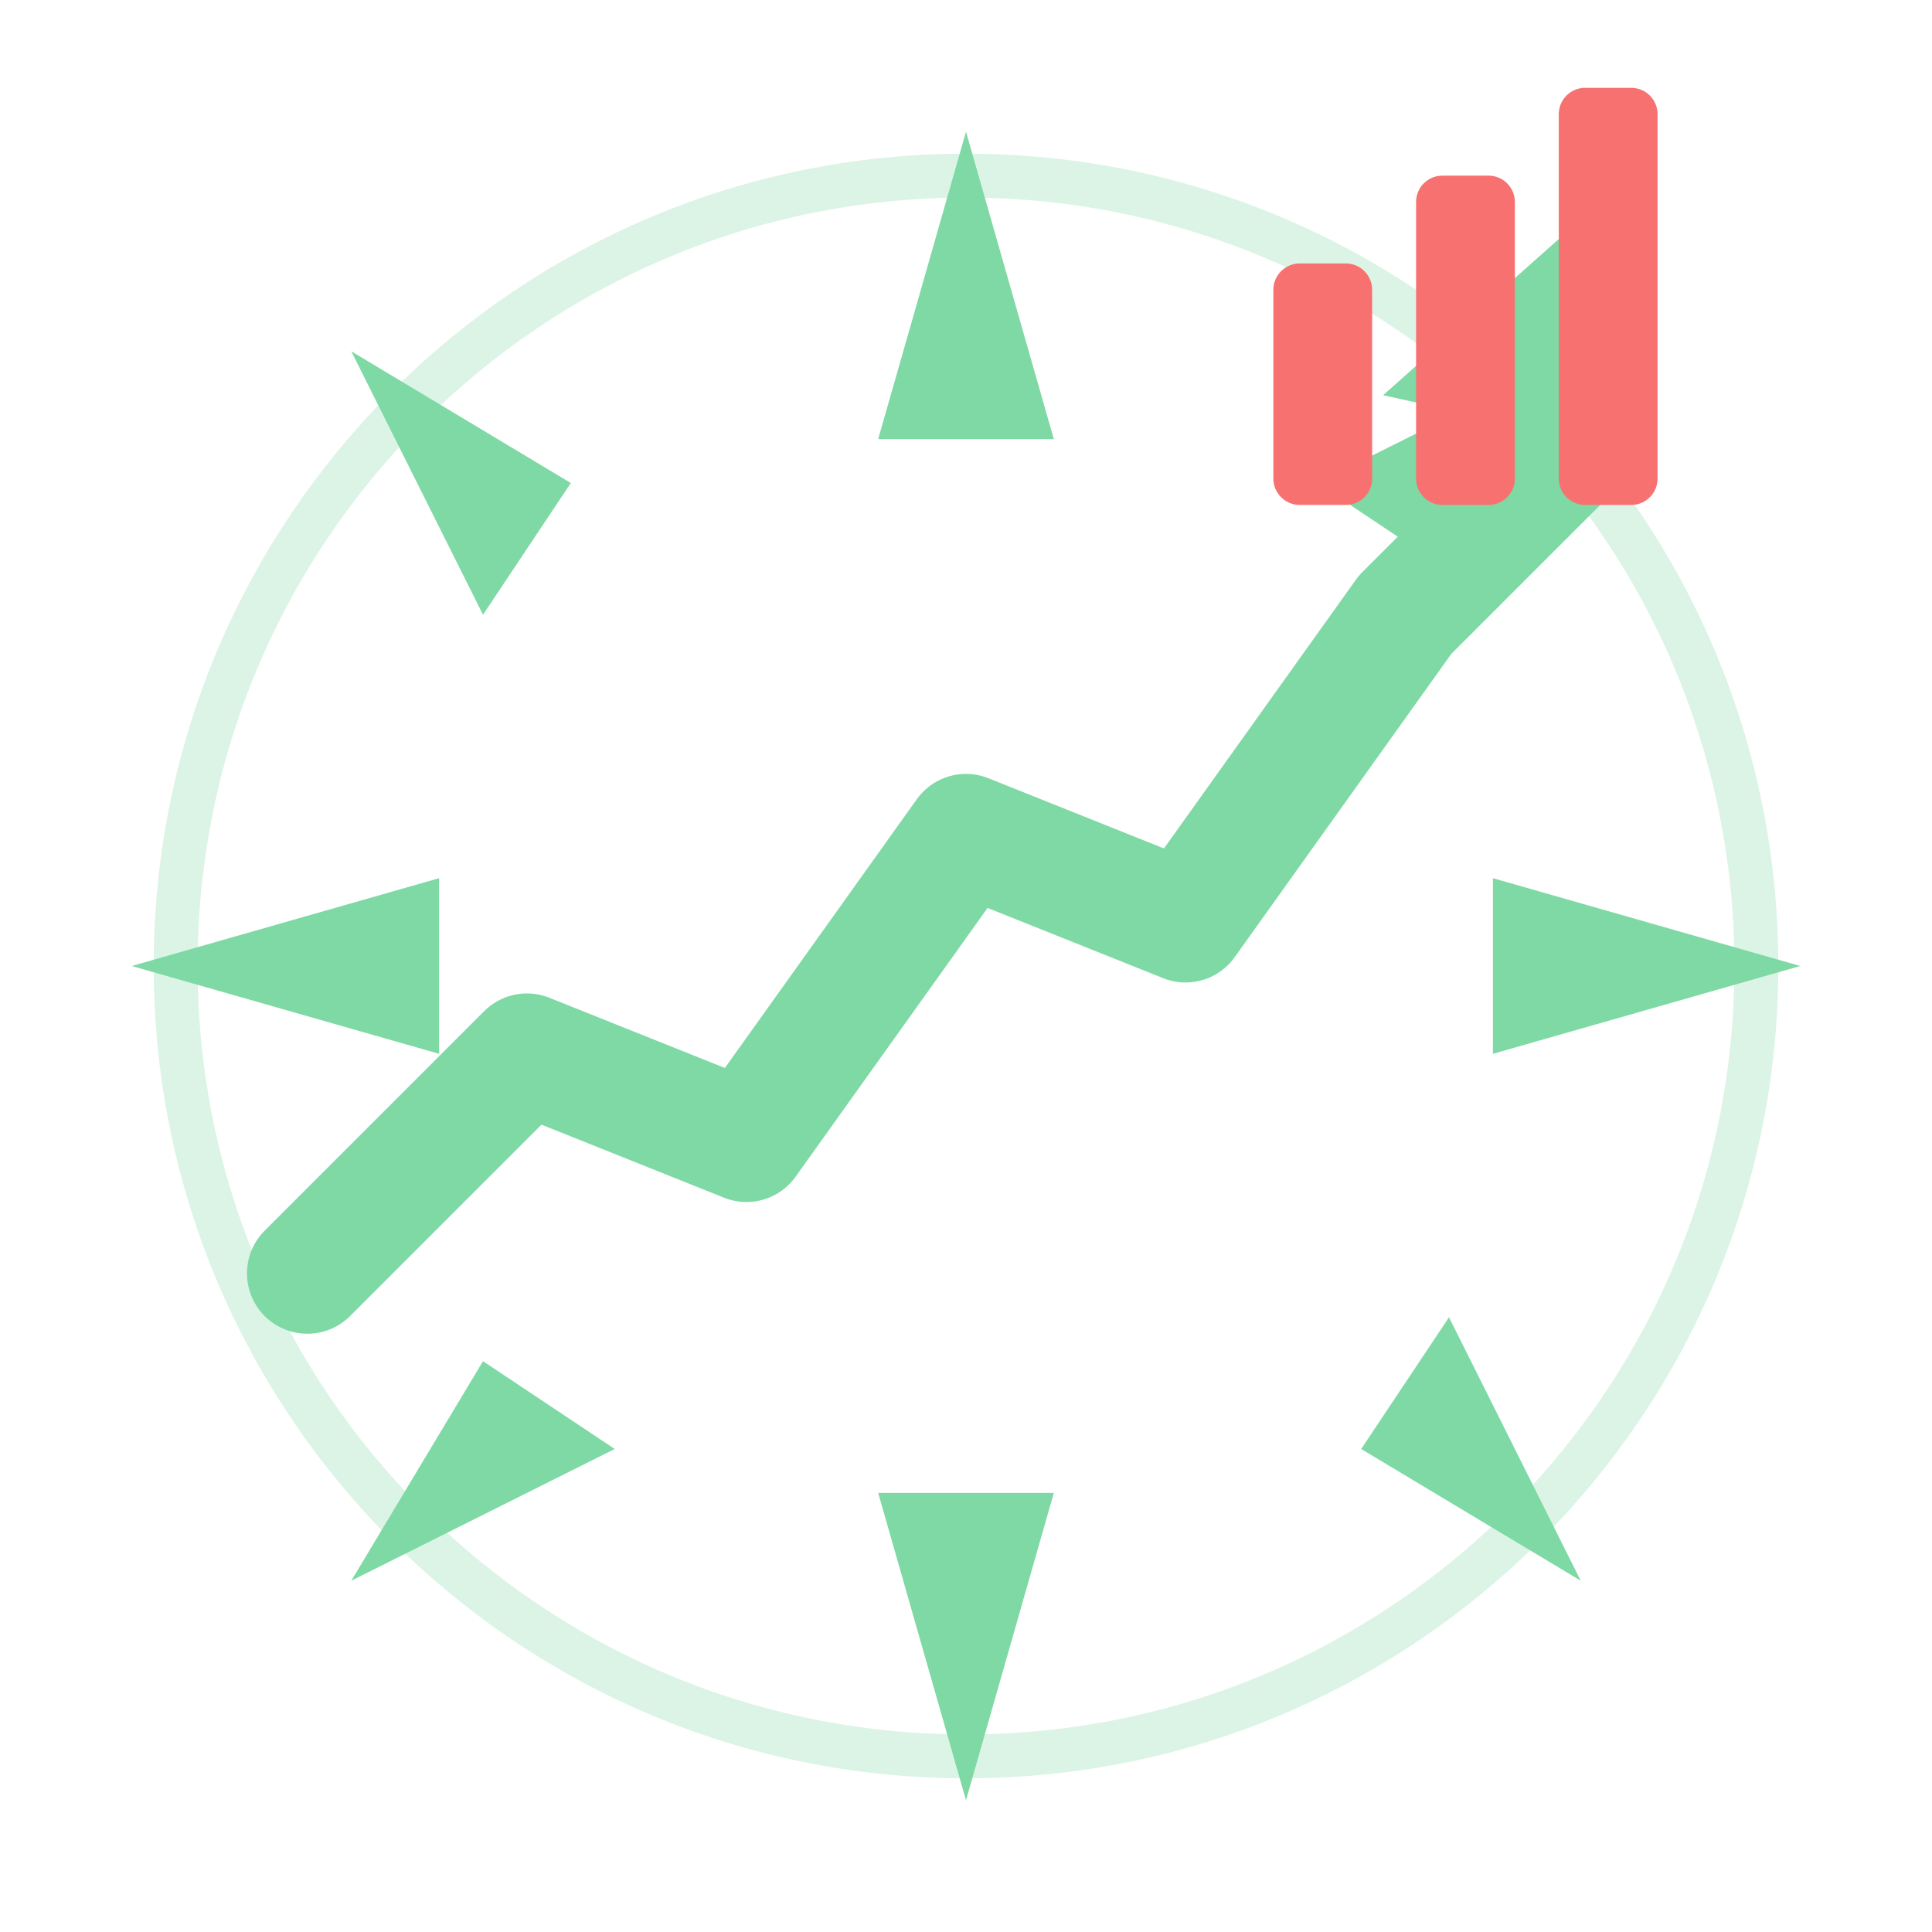
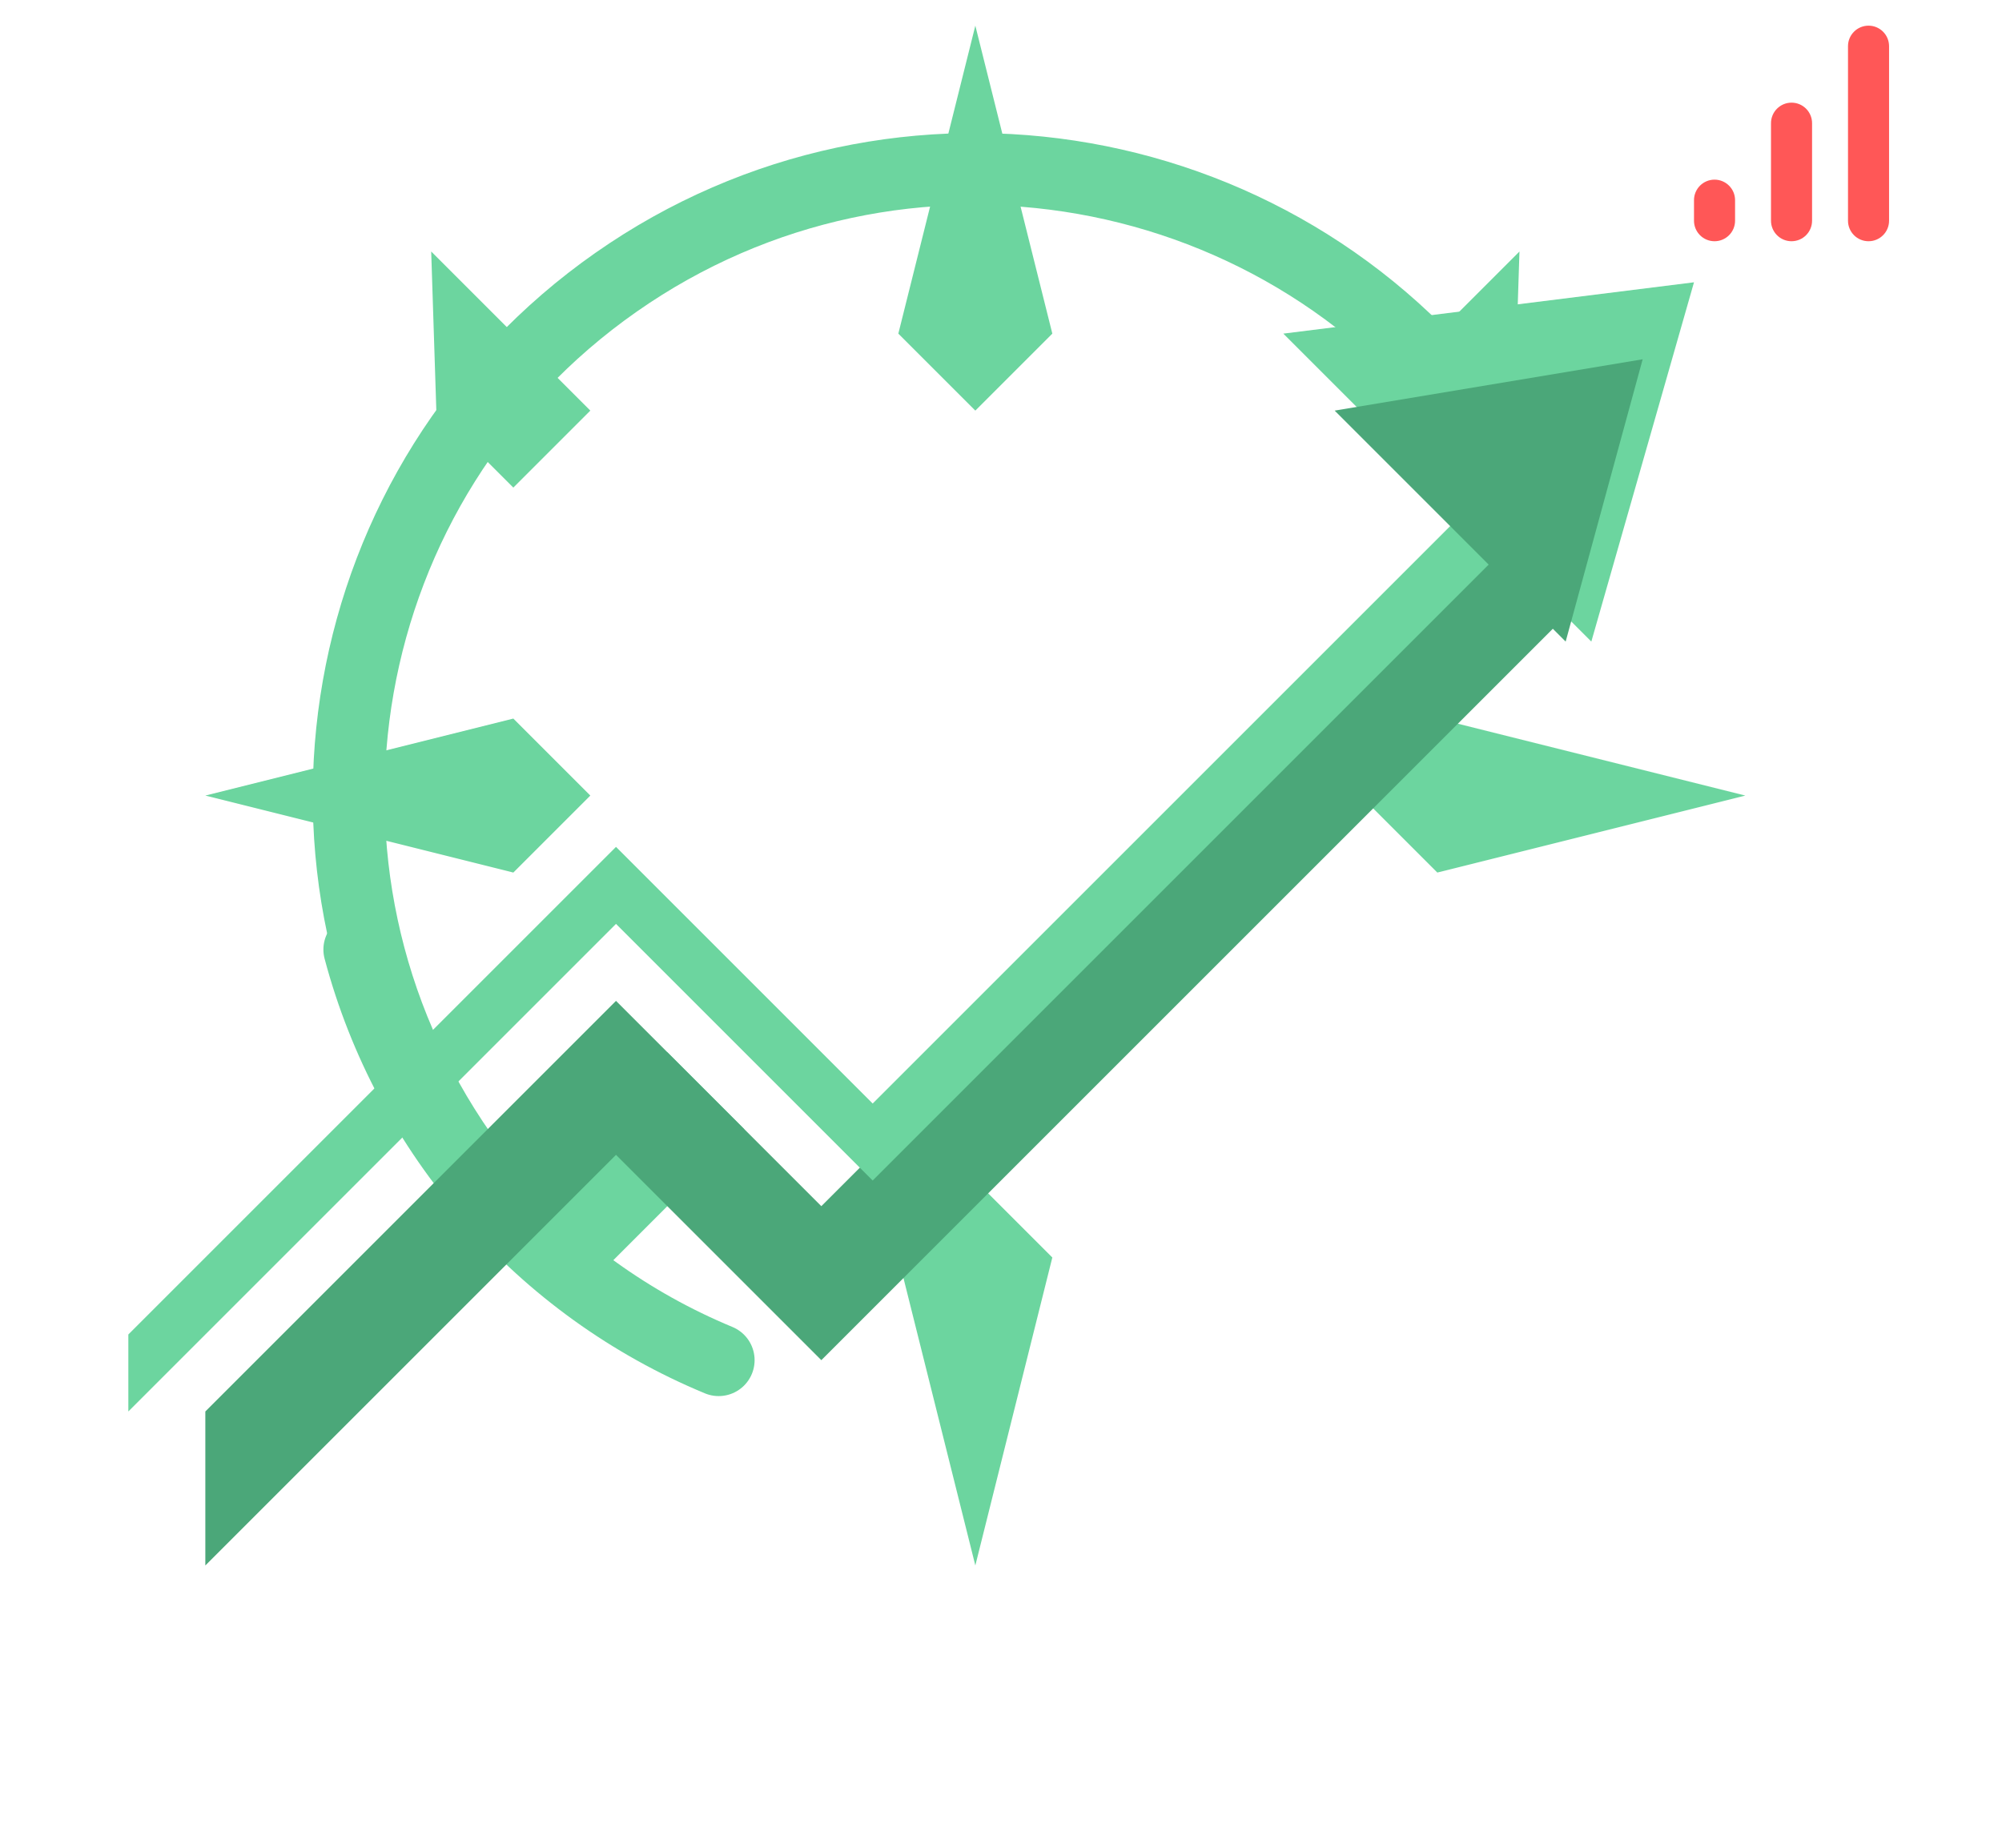
- <svg xmlns="http://www.w3.org/2000/svg" viewBox="0 0 88 88" fill="none" role="img" aria-label="Trend Chasers">
-   <circle cx="44" cy="44" r="36" stroke="#7ED9A4" stroke-width="2" opacity="0.28" />
-   <g fill="#7ED9A4">
-     <path d="M44 6 L48 20 L40 20 Z" />
-     <path d="M44 82 L48 68 L40 68 Z" />
-     <path d="M6 44 L20 48 L20 40 Z" />
-     <path d="M82 44 L68 48 L68 40 Z" />
-     <path d="M16 16 L26 22 L22 28 Z" />
-     <path d="M72 72 L62 66 L66 60 Z" />
-     <path d="M72 16 L66 26 L60 22 Z" />
-     <path d="M16 72 L22 62 L28 66 Z" />
+ <svg xmlns="http://www.w3.org/2000/svg" viewBox="210 15 390 360" role="img" aria-label="Trend Chasers">
+   <g transform="translate(0, -30)">
+     <path d="M 300 270 A 120 120 0 1 1 500 130" fill="none" stroke="#6cd59f" stroke-width="14" stroke-linecap="round" />
+     <path d="M 280 230 A 120 120 0 0 0 350 310" fill="none" stroke="#6cd59f" stroke-width="14" stroke-linecap="round" />
+     <polygon points="400,50 415,110 400,125 385,110" fill="#6cd59f" />
+     <polygon points="250,200 310,215 325,200 310,185" fill="#6cd59f" />
+     <polygon points="550,200 490,185 475,200 490,215" fill="#6cd59f" />
+     <polygon points="400,350 385,290 400,275 415,290" fill="#6cd59f" />
+     <polygon points="294,94 325,125 310,140 295,125" fill="#6cd59f" />
+     <polygon points="506,94 475,125 490,140 505,125" fill="#6cd59f" />
+     <polygon points="310,280 340,250 355,265 325,295" fill="#6cd59f" />
+     <rect x="540" y="80" width="8" height="12" rx="4" fill="#ff5757" />
+     <rect x="555" y="65" width="8" height="27" rx="4" fill="#ff5757" />
+     <rect x="570" y="50" width="8" height="42" rx="4" fill="#ff5757" />
+     <path d="M 250 320 L 330 240 L 370 280 L 520 130 L 520 160 L 370 310 L 330 270 L 250 350 Z" fill="#4ba779" />
+     <path d="M 235 305 L 330 210 L 380 260 L 520 120 L 520 135 L 380 275 L 330 225 L 235 320 Z" fill="#6cd59f" />
+     <polygon points="540,100 460,110 520,170" fill="#6cd59f" />
+     <polygon points="530,115 470,125 515,170" fill="#4ba779" />
  </g>
-   <path d="M14 58 L24 48 L34 52 L44 38 L54 42 L64 28 L72 20" stroke="#7ED9A4" stroke-width="5.5" stroke-linecap="round" stroke-linejoin="round" />
-   <path d="M72 20 L63 18 L72 10 Z" fill="#7ED9A4" />
-   <rect x="58" y="12" width="4.5" height="11" rx="1.2" fill="#F87171" />
-   <rect x="64.5" y="8" width="4.5" height="15" rx="1.2" fill="#F87171" />
-   <rect x="71" y="4" width="4.5" height="19" rx="1.2" fill="#F87171" />
</svg>
